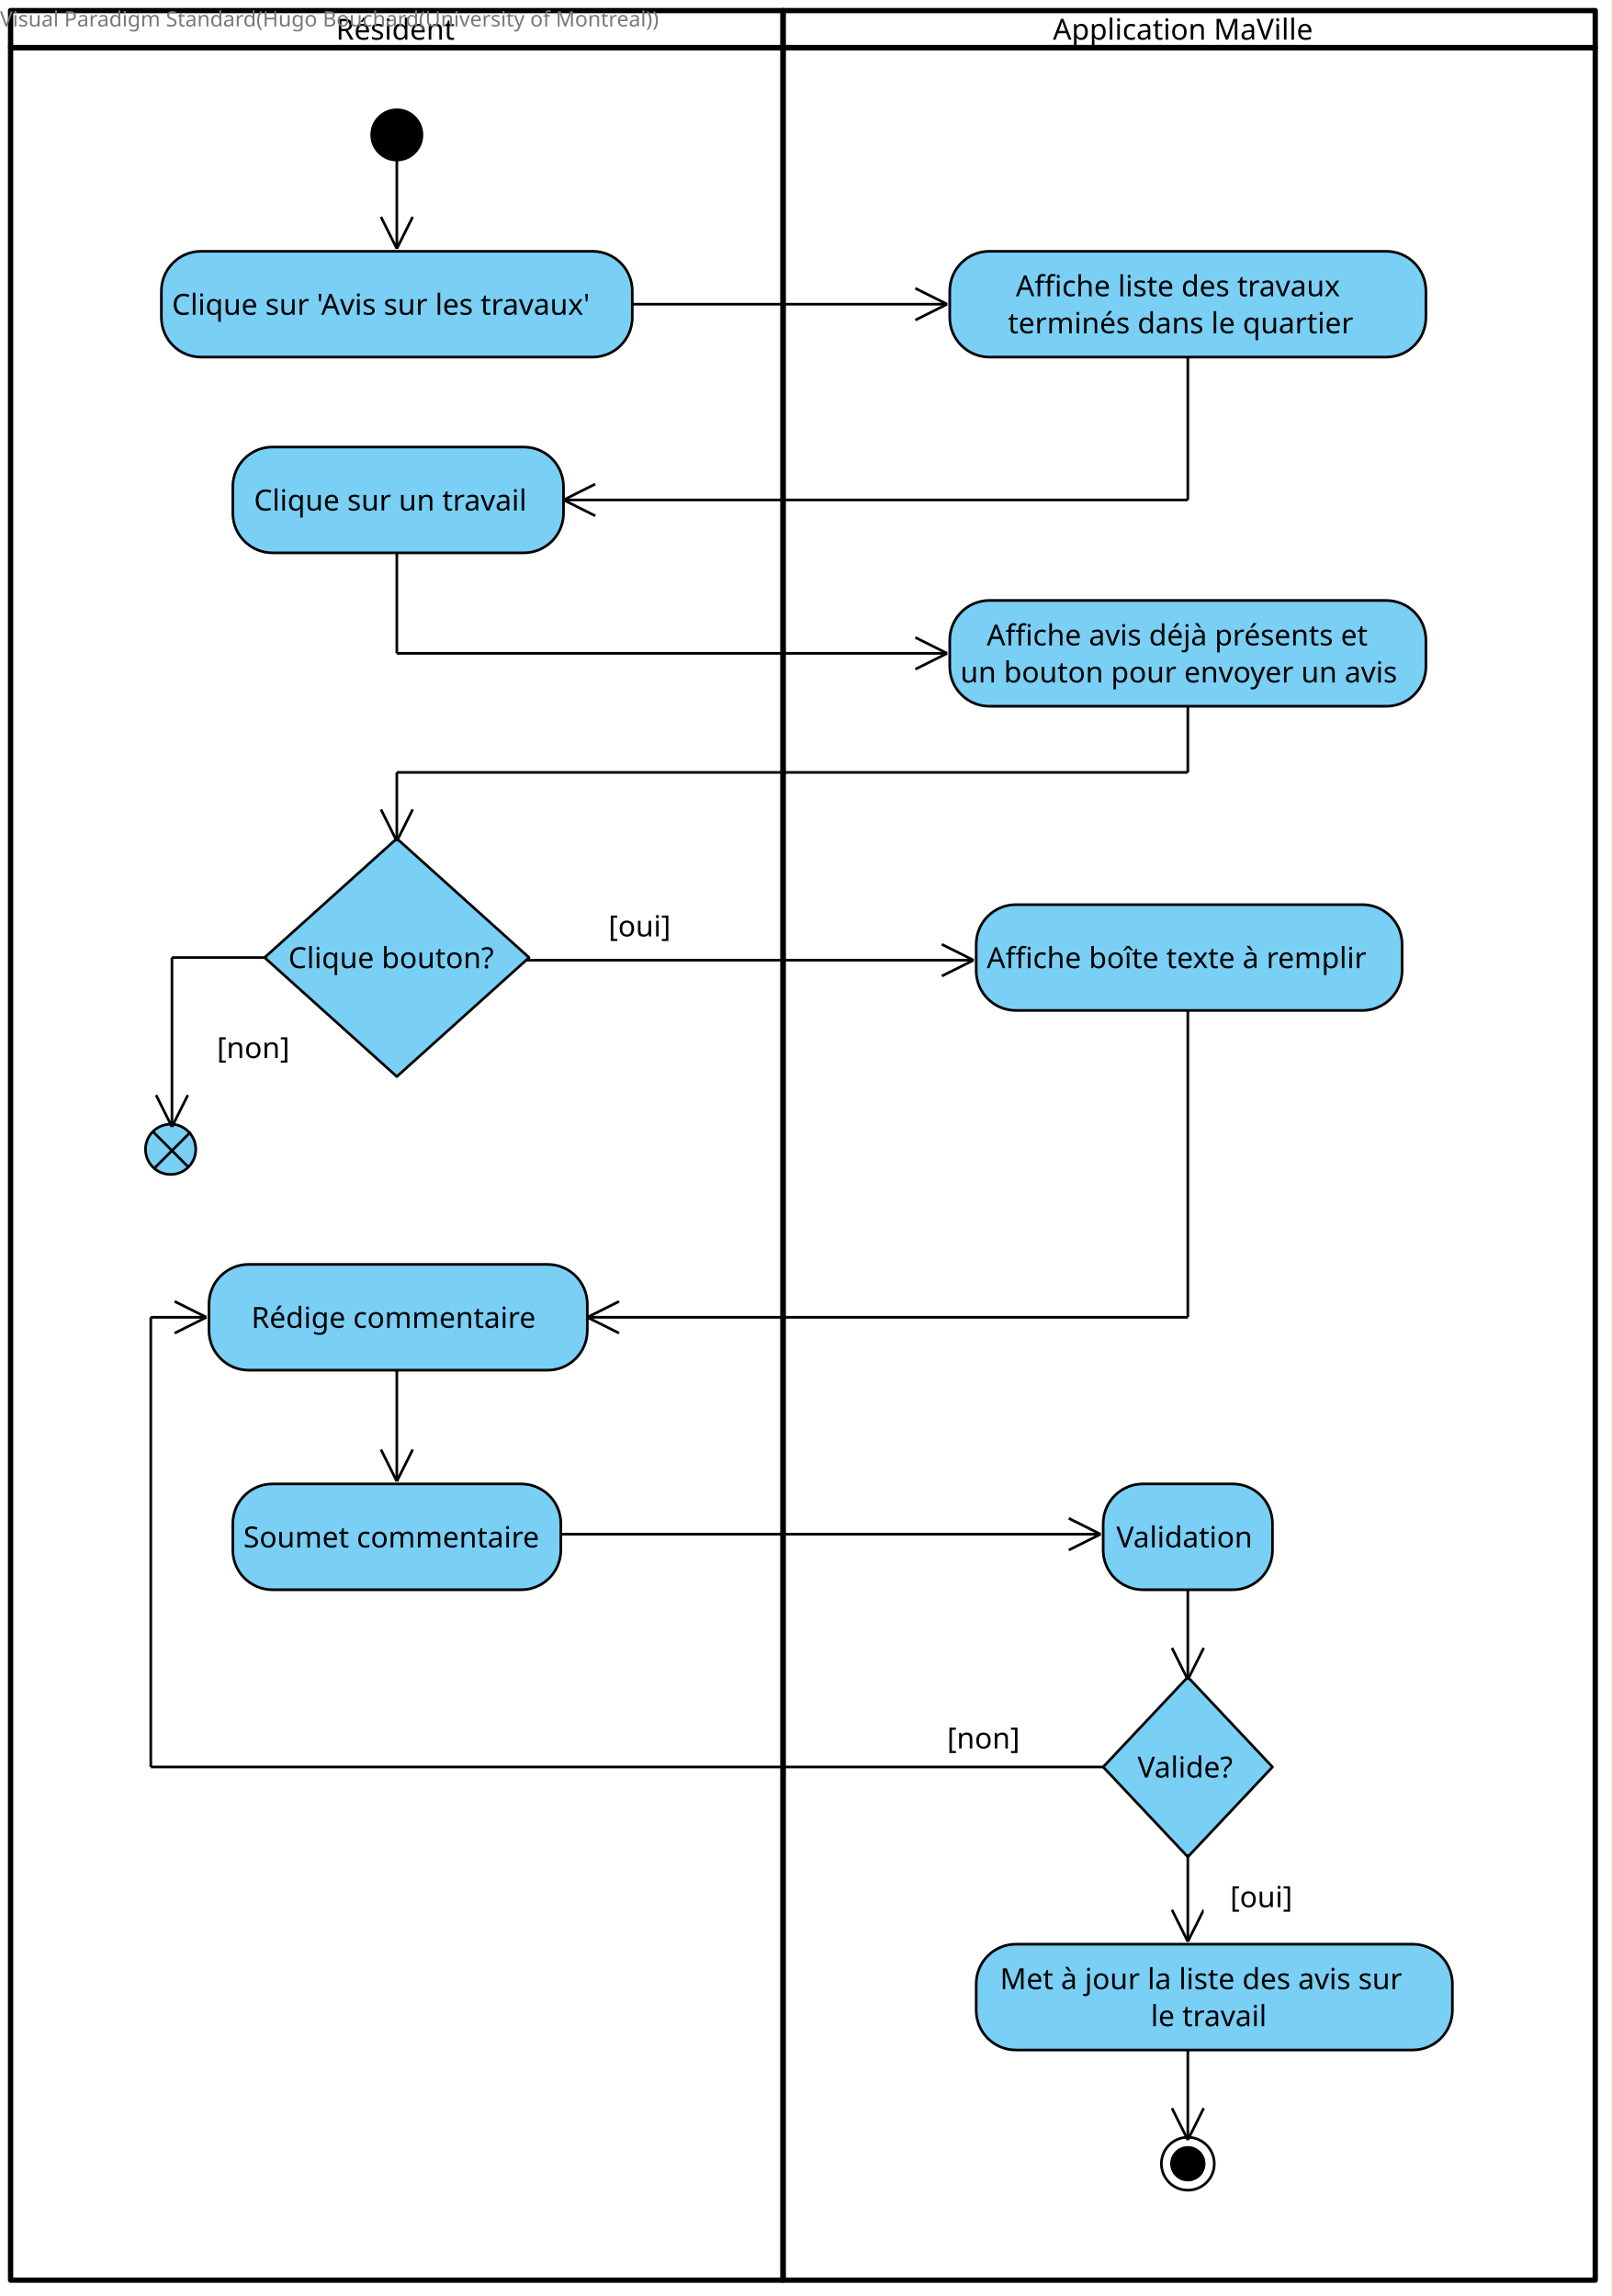
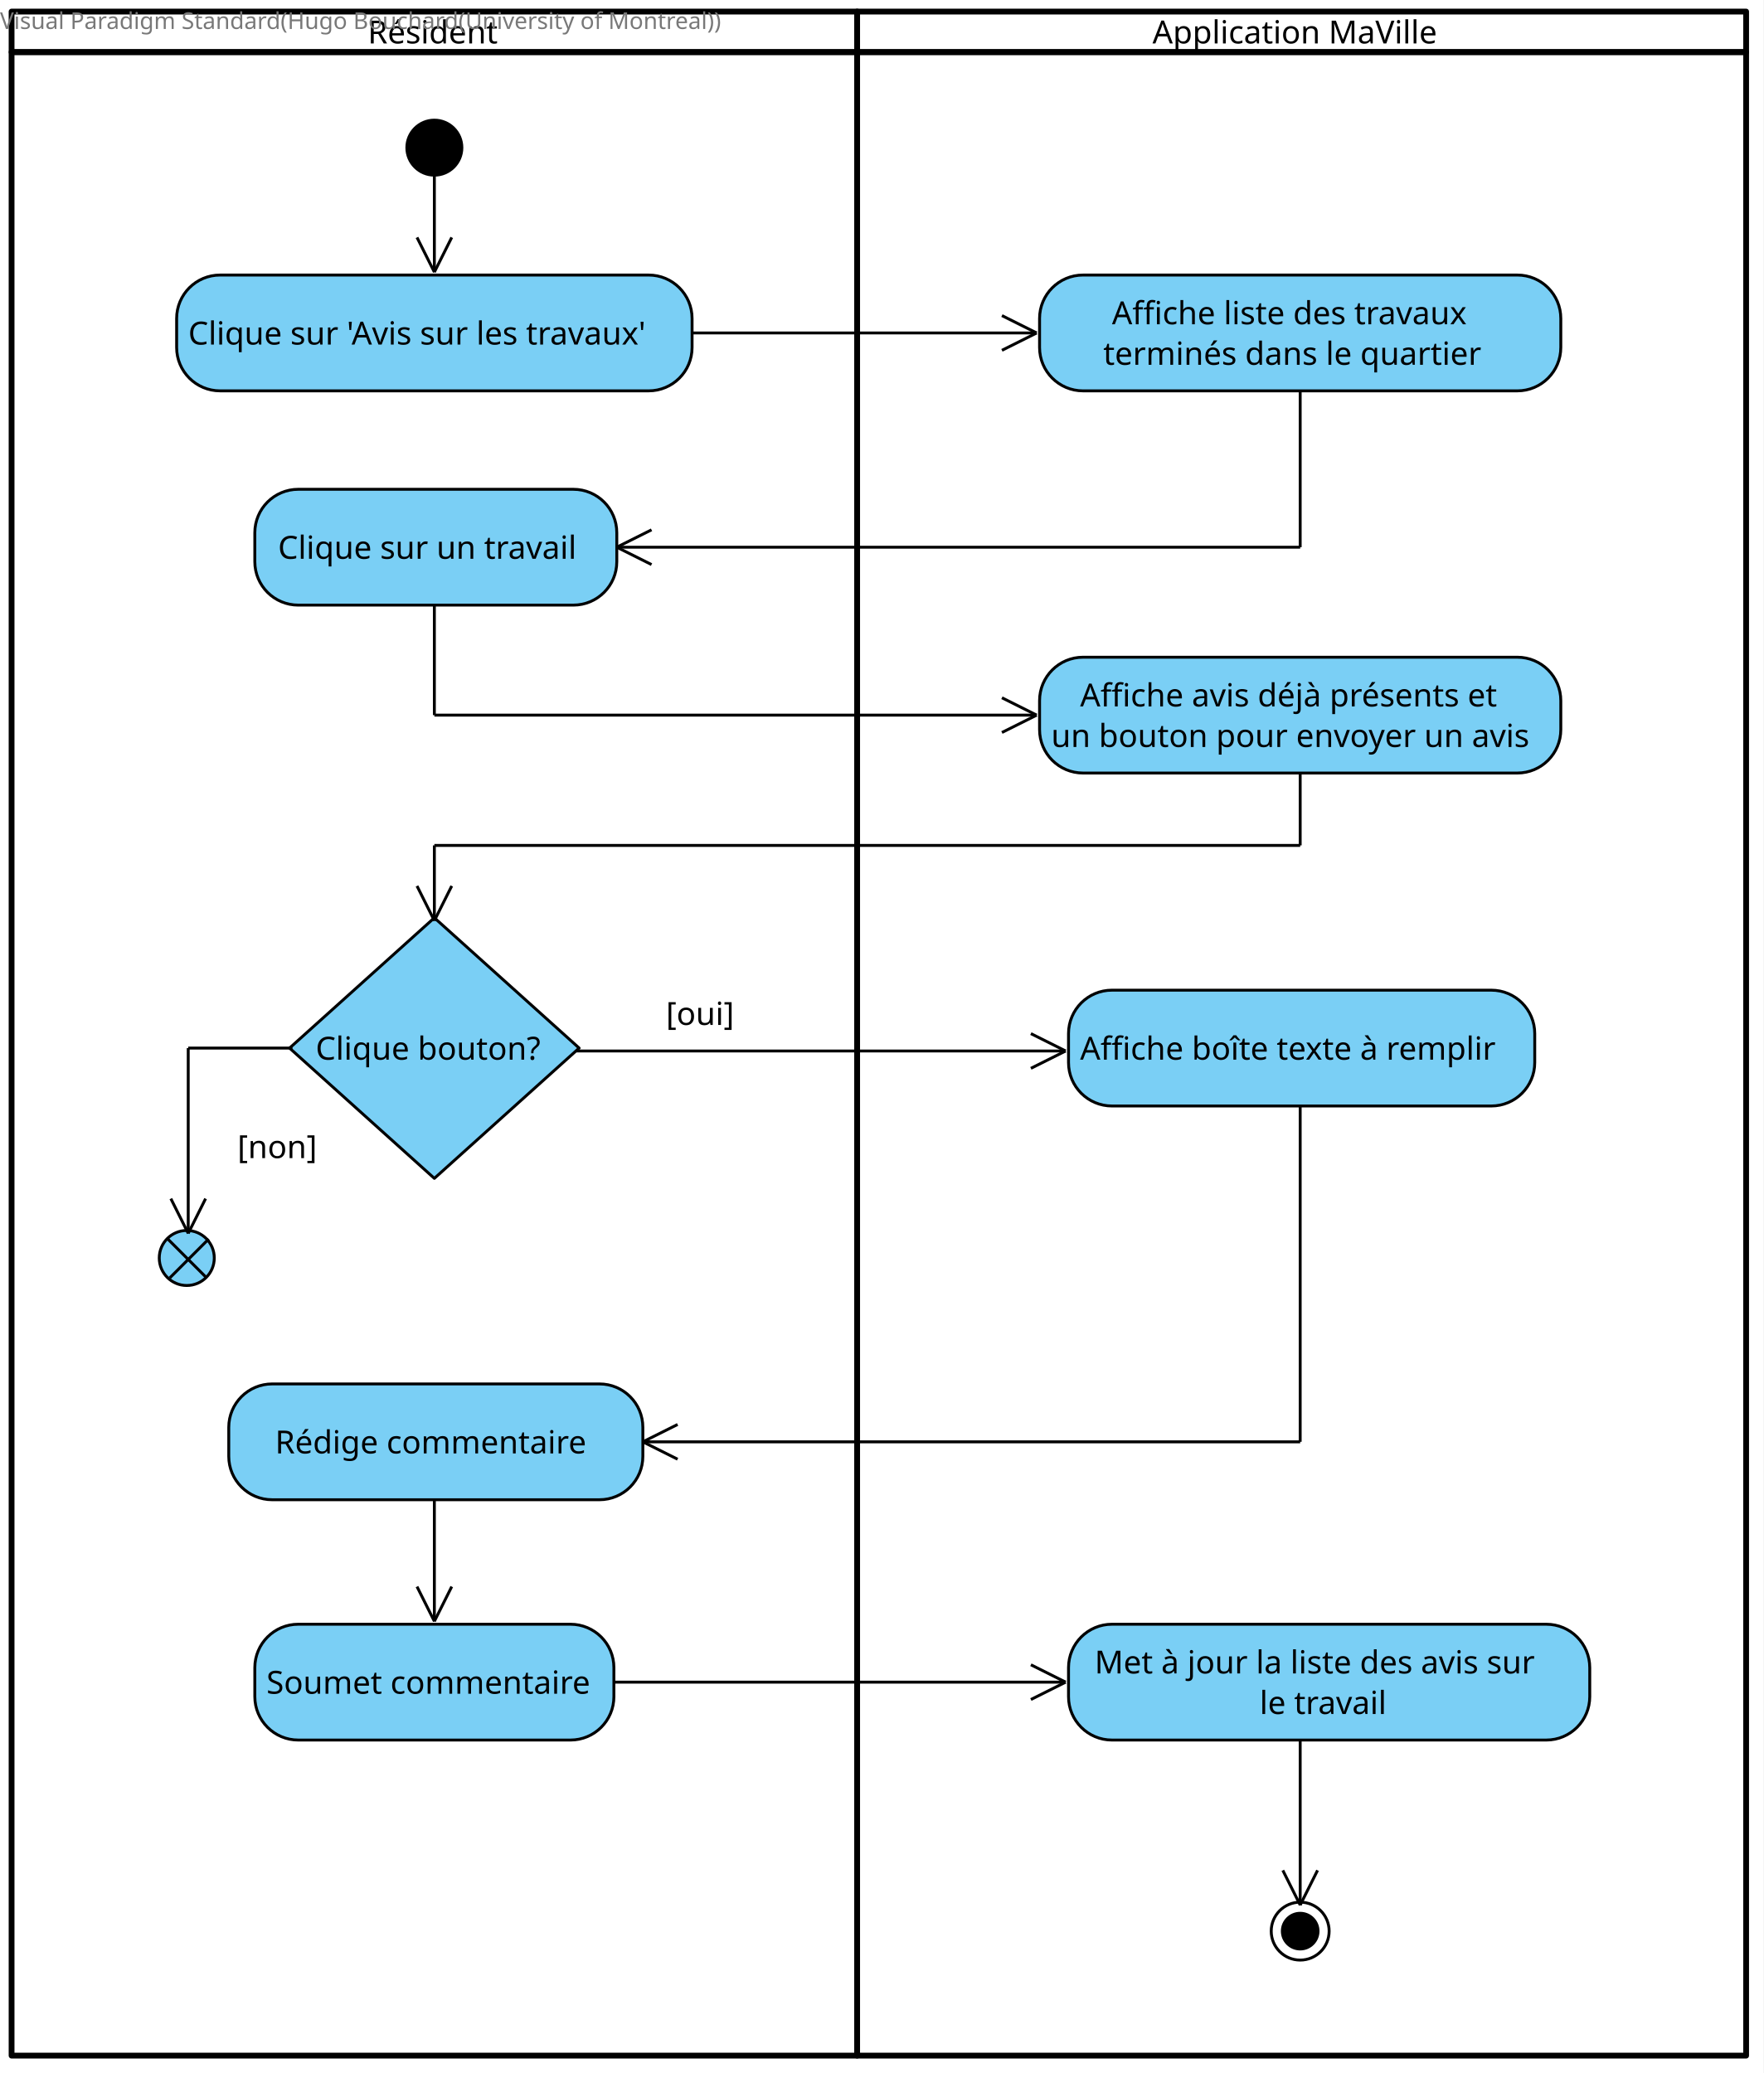
- <svg xmlns="http://www.w3.org/2000/svg" fill-opacity="0" color-rendering="auto" color-interpolation="auto" text-rendering="auto" stroke="rgb(0,0,0)" stroke-linecap="square" width="609" stroke-miterlimit="10" shape-rendering="auto" stroke-opacity="0" fill="rgb(0,0,0)" stroke-dasharray="none" font-weight="normal" stroke-width="1" height="868" font-family="'Dialog'" font-style="normal" stroke-linejoin="miter" font-size="12px" stroke-dashoffset="0" image-rendering="auto">
+ <svg xmlns="http://www.w3.org/2000/svg" fill-opacity="0" color-rendering="auto" color-interpolation="auto" text-rendering="auto" stroke="rgb(0,0,0)" stroke-linecap="square" width="609" stroke-miterlimit="10" shape-rendering="auto" stroke-opacity="0" fill="rgb(0,0,0)" stroke-dasharray="none" font-weight="normal" stroke-width="1" height="716" font-family="'Dialog'" font-style="normal" stroke-linejoin="miter" font-size="12px" stroke-dashoffset="0" image-rendering="auto">
  <defs id="genericDefs" />
  <g>
    <defs id="defs1">
      <clipPath clipPathUnits="userSpaceOnUse" id="clipPath1">
-         <path d="M-8 -8 L611 -8 L611 870 L-8 870 L-8 -8 Z" />
+         <path d="M-8 -8 L611 -8 L611 718 L-8 718 L-8 -8 Z" />
      </clipPath>
      <clipPath clipPathUnits="userSpaceOnUse" id="clipPath2">
-         <path d="M0 0 L0 856 L7 856 L7 0 Z" />
+         <path d="M0 0 L0 704 L7 704 L7 0 Z" />
      </clipPath>
      <clipPath clipPathUnits="userSpaceOnUse" id="clipPath3">
        <path d="M-8 -8 L304 -8 L304 26 L-8 26 L-8 -8 Z" />
      </clipPath>
      <clipPath clipPathUnits="userSpaceOnUse" id="clipPath4">
        <path d="M0 0 L0 14 L292 14 L292 0 Z" />
      </clipPath>
      <clipPath clipPathUnits="userSpaceOnUse" id="clipPath5">
-         <path d="M-8 -8 L304 -8 L304 856 L-8 856 L-8 -8 Z" />
+         <path d="M-8 -8 L304 -8 L304 704 L-8 704 L-8 -8 Z" />
      </clipPath>
      <clipPath clipPathUnits="userSpaceOnUse" id="clipPath6">
-         <path d="M0 0 L0 844 L292 844 L292 0 Z" />
+         <path d="M0 0 L0 692 L292 692 L292 0 Z" />
      </clipPath>
      <clipPath clipPathUnits="userSpaceOnUse" id="clipPath7">
        <path d="M-8 -8 L319 -8 L319 26 L-8 26 L-8 -8 Z" />
      </clipPath>
      <clipPath clipPathUnits="userSpaceOnUse" id="clipPath8">
        <path d="M0 0 L0 14 L307 14 L307 0 Z" />
      </clipPath>
      <clipPath clipPathUnits="userSpaceOnUse" id="clipPath9">
-         <path d="M-8 -8 L319 -8 L319 856 L-8 856 L-8 -8 Z" />
+         <path d="M-8 -8 L319 -8 L319 704 L-8 704 L-8 -8 Z" />
      </clipPath>
      <clipPath clipPathUnits="userSpaceOnUse" id="clipPath10">
-         <path d="M0 0 L0 844 L307 844 L307 0 Z" />
+         <path d="M0 0 L0 692 L307 692 L307 0 Z" />
      </clipPath>
      <clipPath clipPathUnits="userSpaceOnUse" id="clipPath11">
        <path d="M-7 -7 L51 -7 L51 31 L-7 31 L-7 -7 Z" />
      </clipPath>
      <clipPath clipPathUnits="userSpaceOnUse" id="clipPath12">
        <path d="M-7 -7 L189 -7 L189 51 L-7 51 L-7 -7 Z" />
      </clipPath>
      <clipPath clipPathUnits="userSpaceOnUse" id="clipPath13">
        <path d="M0 0 L0 40 L178 40 L178 0 Z" />
      </clipPath>
      <clipPath clipPathUnits="userSpaceOnUse" id="clipPath14">
        <path d="M-7 -7 L191 -7 L191 51 L-7 51 L-7 -7 Z" />
      </clipPath>
      <clipPath clipPathUnits="userSpaceOnUse" id="clipPath15">
        <path d="M0 0 L0 40 L180 40 L180 0 Z" />
      </clipPath>
      <clipPath clipPathUnits="userSpaceOnUse" id="clipPath16">
        <path d="M-7 -7 L136 -7 L136 51 L-7 51 L-7 -7 Z" />
      </clipPath>
      <clipPath clipPathUnits="userSpaceOnUse" id="clipPath17">
        <path d="M0 0 L0 40 L125 40 L125 0 Z" />
      </clipPath>
      <clipPath clipPathUnits="userSpaceOnUse" id="clipPath18">
        <path d="M-7 -7 L111 -7 L111 102 L-7 102 L-7 -7 Z" />
      </clipPath>
      <clipPath clipPathUnits="userSpaceOnUse" id="clipPath19">
        <path d="M0 0 L0 91 L100 91 L100 0 Z" />
      </clipPath>
      <clipPath clipPathUnits="userSpaceOnUse" id="clipPath20">
        <path d="M-7 -7 L31 -7 L31 31 L-7 31 L-7 -7 Z" />
      </clipPath>
      <clipPath clipPathUnits="userSpaceOnUse" id="clipPath21">
        <path d="M-14.042 10 L12.828 -16.87 L39.699 10 L12.828 36.87 L-14.042 10 Z" />
      </clipPath>
      <clipPath clipPathUnits="userSpaceOnUse" id="clipPath22">
        <path d="M-7 -7 L172 -7 L172 51 L-7 51 L-7 -7 Z" />
      </clipPath>
      <clipPath clipPathUnits="userSpaceOnUse" id="clipPath23">
        <path d="M0 0 L0 40 L161 40 L161 0 Z" />
      </clipPath>
      <clipPath clipPathUnits="userSpaceOnUse" id="clipPath24">
        <path d="M-7 -7 L154 -7 L154 51 L-7 51 L-7 -7 Z" />
      </clipPath>
      <clipPath clipPathUnits="userSpaceOnUse" id="clipPath25">
        <path d="M0 0 L0 40 L143 40 L143 0 Z" />
      </clipPath>
      <clipPath clipPathUnits="userSpaceOnUse" id="clipPath26">
        <path d="M-7 -7 L135 -7 L135 51 L-7 51 L-7 -7 Z" />
      </clipPath>
      <clipPath clipPathUnits="userSpaceOnUse" id="clipPath27">
        <path d="M0 0 L0 40 L124 40 L124 0 Z" />
      </clipPath>
      <clipPath clipPathUnits="userSpaceOnUse" id="clipPath28">
-         <path d="M-7 -7 L75 -7 L75 51 L-7 51 L-7 -7 Z" />
+         <path d="M0 0 L104 0 L104 138 L0 138 L0 0 Z" />
      </clipPath>
      <clipPath clipPathUnits="userSpaceOnUse" id="clipPath29">
-         <path d="M0 0 L0 40 L64 40 L64 0 Z" />
+         <path d="M0 0 L0 138 L104 138 L104 0 Z" />
      </clipPath>
      <clipPath clipPathUnits="userSpaceOnUse" id="clipPath30">
-         <path d="M-7 -7 L75 -7 L75 79 L-7 79 L-7 -7 Z" />
+         <path d="M0 0 L223 0 L223 104 L0 104 L0 0 Z" />
      </clipPath>
      <clipPath clipPathUnits="userSpaceOnUse" id="clipPath31">
-         <path d="M0 0 L0 68 L64 68 L64 0 Z" />
+         <path d="M0 0 L0 104 L223 104 L223 0 Z" />
      </clipPath>
      <clipPath clipPathUnits="userSpaceOnUse" id="clipPath32">
-         <path d="M0 0 L104 0 L104 138 L0 138 L0 0 Z" />
+         <path d="M0 0 L340 0 L340 158 L0 158 L0 0 Z" />
      </clipPath>
      <clipPath clipPathUnits="userSpaceOnUse" id="clipPath33">
-         <path d="M0 0 L0 138 L104 138 L104 0 Z" />
+         <path d="M0 0 L0 158 L340 158 L340 0 Z" />
      </clipPath>
      <clipPath clipPathUnits="userSpaceOnUse" id="clipPath34">
-         <path d="M0 0 L223 0 L223 104 L0 104 L0 0 Z" />
+         <path d="M0 0 L312 0 L312 142 L0 142 L0 0 Z" />
      </clipPath>
      <clipPath clipPathUnits="userSpaceOnUse" id="clipPath35">
-         <path d="M0 0 L0 104 L223 104 L223 0 Z" />
+         <path d="M0 0 L0 142 L312 142 L312 0 Z" />
      </clipPath>
      <clipPath clipPathUnits="userSpaceOnUse" id="clipPath36">
-         <path d="M0 0 L340 0 L340 158 L0 158 L0 0 Z" />
+         <path d="M0 0 L403 0 L403 155 L0 155 L0 0 Z" />
      </clipPath>
      <clipPath clipPathUnits="userSpaceOnUse" id="clipPath37">
-         <path d="M0 0 L0 158 L340 158 L340 0 Z" />
+         <path d="M164 126 L164 140 L120 140 L120 126 ZM0 0 L0 155 L403 155 L403 0 Z" />
      </clipPath>
      <clipPath clipPathUnits="userSpaceOnUse" id="clipPath38">
-         <path d="M0 0 L312 0 L312 142 L0 142 L0 0 Z" />
+         <path d="M0 0 L140 0 L140 168 L0 168 L0 0 Z" />
      </clipPath>
      <clipPath clipPathUnits="userSpaceOnUse" id="clipPath39">
-         <path d="M0 0 L0 142 L312 142 L312 0 Z" />
+         <path d="M105 77 L105 91 L57 91 L57 77 ZM0 0 L0 168 L140 168 L140 0 Z" />
      </clipPath>
      <clipPath clipPathUnits="userSpaceOnUse" id="clipPath40">
-         <path d="M0 0 L403 0 L403 155 L0 155 L0 0 Z" />
+         <path d="M0 0 L273 0 L273 104 L0 104 L0 0 Z" />
      </clipPath>
      <clipPath clipPathUnits="userSpaceOnUse" id="clipPath41">
-         <path d="M164 126 L164 140 L120 140 L120 126 ZM0 0 L0 155 L403 155 L403 0 Z" />
+         <path d="M115 30 L115 44 L71 44 L71 30 ZM0 0 L0 104 L273 104 L273 0 Z" />
      </clipPath>
      <clipPath clipPathUnits="userSpaceOnUse" id="clipPath42">
-         <path d="M0 0 L140 0 L140 168 L0 168 L0 0 Z" />
+         <path d="M0 0 L331 0 L331 220 L0 220 L0 0 Z" />
      </clipPath>
      <clipPath clipPathUnits="userSpaceOnUse" id="clipPath43">
-         <path d="M105 77 L105 91 L57 91 L57 77 ZM0 0 L0 168 L140 168 L140 0 Z" />
+         <path d="M92 11 L92 25 L48 25 L48 11 ZM0 0 L0 220 L331 220 L331 0 Z" />
      </clipPath>
      <clipPath clipPathUnits="userSpaceOnUse" id="clipPath44">
-         <path d="M0 0 L273 0 L273 104 L0 104 L0 0 Z" />
+         <path d="M0 0 L104 0 L104 146 L0 146 L0 0 Z" />
      </clipPath>
      <clipPath clipPathUnits="userSpaceOnUse" id="clipPath45">
-         <path d="M115 30 L115 44 L71 44 L71 30 ZM0 0 L0 104 L273 104 L273 0 Z" />
+         <path d="M0 0 L0 146 L104 146 L104 0 Z" />
      </clipPath>
      <clipPath clipPathUnits="userSpaceOnUse" id="clipPath46">
-         <path d="M0 0 L331 0 L331 220 L0 220 L0 0 Z" />
+         <path d="M0 0 L104 0 L104 161 L0 161 L0 0 Z" />
      </clipPath>
      <clipPath clipPathUnits="userSpaceOnUse" id="clipPath47">
-         <path d="M92 11 L92 25 L48 25 L48 11 ZM0 0 L0 220 L331 220 L331 0 Z" />
+         <path d="M0 0 L0 161 L104 161 L104 0 Z" />
      </clipPath>
      <clipPath clipPathUnits="userSpaceOnUse" id="clipPath48">
-         <path d="M0 0 L104 0 L104 146 L0 146 L0 0 Z" />
+         <path d="M0 0 L260 0 L260 104 L0 104 L0 0 Z" />
      </clipPath>
      <clipPath clipPathUnits="userSpaceOnUse" id="clipPath49">
-         <path d="M0 0 L0 146 L104 146 L104 0 Z" />
+         <path d="M0 0 L0 104 L260 104 L260 0 Z" />
      </clipPath>
      <clipPath clipPathUnits="userSpaceOnUse" id="clipPath50">
-         <path d="M0 0 L308 0 L308 104 L0 104 L0 0 Z" />
+         <path d="M-44 -14 L88 -14 L88 28 L-44 28 L-44 -14 Z" />
      </clipPath>
      <clipPath clipPathUnits="userSpaceOnUse" id="clipPath51">
-         <path d="M0 0 L0 104 L308 104 L308 0 Z" />
-       </clipPath>
-       <clipPath clipPathUnits="userSpaceOnUse" id="clipPath52">
-         <path d="M0 0 L464 0 L464 274 L0 274 L0 0 Z" />
-       </clipPath>
-       <clipPath clipPathUnits="userSpaceOnUse" id="clipPath53">
-         <path d="M389 202 L389 216 L341 216 L341 202 ZM0 0 L0 274 L448 274 L448 262 L464 262 L464 0 Z" />
-       </clipPath>
-       <clipPath clipPathUnits="userSpaceOnUse" id="clipPath54">
-         <path d="M0 0 L104 0 L104 137 L0 137 L0 0 Z" />
-       </clipPath>
-       <clipPath clipPathUnits="userSpaceOnUse" id="clipPath55">
-         <path d="M100 59 L100 73 L56 73 L56 59 ZM0 0 L0 137 L104 137 L104 0 Z" />
-       </clipPath>
-       <clipPath clipPathUnits="userSpaceOnUse" id="clipPath56">
-         <path d="M-44 -14 L88 -14 L88 28 L-44 28 L-44 -14 Z" />
-       </clipPath>
-       <clipPath clipPathUnits="userSpaceOnUse" id="clipPath57">
        <path d="M-48 -14 L96 -14 L96 28 L-48 28 L-48 -14 Z" />
      </clipPath>
    </defs>
    <g fill="white" text-rendering="geometricPrecision" fill-opacity="1" stroke-opacity="1" stroke="white">
-       <rect x="0" width="609" height="868" y="0" stroke="none" />
+       <rect x="0" width="609" height="716" y="0" stroke="none" />
    </g>
    <g fill-opacity="1" text-rendering="geometricPrecision" stroke="black" stroke-linecap="butt" transform="translate(4,4)" stroke-miterlimit="0" stroke-opacity="1" fill="black" stroke-width="2" font-family="sans-serif" stroke-linejoin="round" font-size="11px" image-rendering="optimizeQuality">
      <rect fill="none" x="0" width="292" height="14" y="0" clip-path="url(#clipPath3)" />
    </g>
    <g font-size="11px" transform="translate(4,4)" fill-opacity="1" fill="black" text-rendering="geometricPrecision" image-rendering="optimizeQuality" font-family="sans-serif" stroke="black" stroke-opacity="1">
      <text x="123" xml:space="preserve" y="11" clip-path="url(#clipPath4)" stroke="none">Résident</text>
    </g>
    <g fill-opacity="1" text-rendering="geometricPrecision" stroke="black" stroke-linecap="butt" transform="translate(4,18)" stroke-miterlimit="0" stroke-opacity="1" fill="black" stroke-width="2" font-family="sans-serif" stroke-linejoin="round" font-size="11px" image-rendering="optimizeQuality">
-       <rect fill="none" x="0" width="292" height="844" y="0" clip-path="url(#clipPath5)" />
+       <rect fill="none" x="0" width="292" height="692" y="0" clip-path="url(#clipPath5)" />
    </g>
    <g fill-opacity="1" text-rendering="geometricPrecision" stroke="black" stroke-linecap="butt" transform="translate(296,4)" stroke-miterlimit="0" stroke-opacity="1" fill="black" stroke-width="2" font-family="sans-serif" stroke-linejoin="round" font-size="11px" image-rendering="optimizeQuality">
      <rect fill="none" x="0" width="307" height="14" y="0" clip-path="url(#clipPath7)" />
    </g>
    <g font-size="11px" transform="translate(296,4)" fill-opacity="1" fill="black" text-rendering="geometricPrecision" image-rendering="optimizeQuality" font-family="sans-serif" stroke="black" stroke-opacity="1">
      <text x="102" xml:space="preserve" y="11" clip-path="url(#clipPath8)" stroke="none">Application MaVille</text>
    </g>
    <g fill-opacity="1" text-rendering="geometricPrecision" stroke="black" stroke-linecap="butt" transform="translate(296,18)" stroke-miterlimit="0" stroke-opacity="1" fill="black" stroke-width="2" font-family="sans-serif" stroke-linejoin="round" font-size="11px" image-rendering="optimizeQuality">
-       <rect fill="none" x="0" width="307" height="844" y="0" clip-path="url(#clipPath9)" />
+       <rect fill="none" x="0" width="307" height="692" y="0" clip-path="url(#clipPath9)" />
    </g>
    <g font-size="11px" transform="translate(130,41)" fill-opacity="1" fill="black" text-rendering="geometricPrecision" image-rendering="optimizeQuality" font-family="sans-serif" stroke="black" stroke-opacity="1">
      <circle r="10" clip-path="url(#clipPath11)" cx="20" cy="10" stroke="none" />
    </g>
    <g font-size="11px" transform="translate(61,95)" fill-opacity="1" fill="rgb(122,207,245)" text-rendering="geometricPrecision" image-rendering="optimizeQuality" font-family="sans-serif" stroke="rgb(122,207,245)" stroke-opacity="1">
      <rect x="0" y="0" clip-path="url(#clipPath12)" width="178" rx="15" ry="15" height="40" stroke="none" />
    </g>
    <g stroke-linecap="butt" font-size="11px" transform="translate(61,95)" fill-opacity="1" fill="black" text-rendering="geometricPrecision" image-rendering="optimizeQuality" font-family="sans-serif" stroke-linejoin="round" stroke="black" stroke-opacity="1" stroke-miterlimit="0">
      <rect x="0" y="0" clip-path="url(#clipPath12)" fill="none" width="178" rx="15" ry="15" height="40" />
    </g>
    <g font-size="11px" transform="translate(61,95)" fill-opacity="1" fill="black" text-rendering="geometricPrecision" image-rendering="optimizeQuality" font-family="sans-serif" stroke="black" stroke-opacity="1">
      <text x="4" xml:space="preserve" y="24" clip-path="url(#clipPath13)" stroke="none">Clique sur 'Avis sur les travaux'</text>
    </g>
    <g font-size="11px" transform="translate(359,95)" fill-opacity="1" fill="rgb(122,207,245)" text-rendering="geometricPrecision" image-rendering="optimizeQuality" font-family="sans-serif" stroke="rgb(122,207,245)" stroke-opacity="1">
      <rect x="0" y="0" clip-path="url(#clipPath14)" width="180" rx="15" ry="15" height="40" stroke="none" />
    </g>
    <g stroke-linecap="butt" font-size="11px" transform="translate(359,95)" fill-opacity="1" fill="black" text-rendering="geometricPrecision" image-rendering="optimizeQuality" font-family="sans-serif" stroke-linejoin="round" stroke="black" stroke-opacity="1" stroke-miterlimit="0">
      <rect x="0" y="0" clip-path="url(#clipPath14)" fill="none" width="180" rx="15" ry="15" height="40" />
    </g>
    <g font-size="11px" transform="translate(359,95)" fill-opacity="1" fill="black" text-rendering="geometricPrecision" image-rendering="optimizeQuality" font-family="sans-serif" stroke="black" stroke-opacity="1">
      <text x="25" xml:space="preserve" y="17" clip-path="url(#clipPath15)" stroke="none">Affiche liste des travaux</text>
      <text x="22" xml:space="preserve" y="31" clip-path="url(#clipPath15)" stroke="none">terminés dans le quartier</text>
    </g>
    <g font-size="11px" transform="translate(88,169)" fill-opacity="1" fill="rgb(122,207,245)" text-rendering="geometricPrecision" image-rendering="optimizeQuality" font-family="sans-serif" stroke="rgb(122,207,245)" stroke-opacity="1">
      <rect x="0" y="0" clip-path="url(#clipPath16)" width="125" rx="15" ry="15" height="40" stroke="none" />
    </g>
    <g stroke-linecap="butt" font-size="11px" transform="translate(88,169)" fill-opacity="1" fill="black" text-rendering="geometricPrecision" image-rendering="optimizeQuality" font-family="sans-serif" stroke-linejoin="round" stroke="black" stroke-opacity="1" stroke-miterlimit="0">
      <rect x="0" y="0" clip-path="url(#clipPath16)" fill="none" width="125" rx="15" ry="15" height="40" />
    </g>
    <g font-size="11px" transform="translate(88,169)" fill-opacity="1" fill="black" text-rendering="geometricPrecision" image-rendering="optimizeQuality" font-family="sans-serif" stroke="black" stroke-opacity="1">
      <text x="8" xml:space="preserve" y="24" clip-path="url(#clipPath17)" stroke="none">Clique sur un travail</text>
    </g>
    <g font-size="11px" transform="translate(359,227)" fill-opacity="1" fill="rgb(122,207,245)" text-rendering="geometricPrecision" image-rendering="optimizeQuality" font-family="sans-serif" stroke="rgb(122,207,245)" stroke-opacity="1">
      <rect x="0" y="0" clip-path="url(#clipPath14)" width="180" rx="15" ry="15" height="40" stroke="none" />
    </g>
    <g stroke-linecap="butt" font-size="11px" transform="translate(359,227)" fill-opacity="1" fill="black" text-rendering="geometricPrecision" image-rendering="optimizeQuality" font-family="sans-serif" stroke-linejoin="round" stroke="black" stroke-opacity="1" stroke-miterlimit="0">
      <rect x="0" y="0" clip-path="url(#clipPath14)" fill="none" width="180" rx="15" ry="15" height="40" />
    </g>
    <g font-size="11px" transform="translate(359,227)" fill-opacity="1" fill="black" text-rendering="geometricPrecision" image-rendering="optimizeQuality" font-family="sans-serif" stroke="black" stroke-opacity="1">
      <text x="14" xml:space="preserve" y="17" clip-path="url(#clipPath15)" stroke="none">Affiche avis déjà présents et</text>
      <text x="4" xml:space="preserve" y="31" clip-path="url(#clipPath15)" stroke="none">un bouton pour envoyer un avis</text>
    </g>
    <g font-size="11px" transform="translate(100,317)" fill-opacity="1" fill="rgb(122,207,245)" text-rendering="geometricPrecision" image-rendering="optimizeQuality" font-family="sans-serif" stroke="rgb(122,207,245)" stroke-opacity="1">
      <polygon points=" 0 45 50 0 100 45 50 90" stroke="none" clip-path="url(#clipPath18)" />
    </g>
    <g stroke-linecap="butt" font-size="11px" transform="translate(100,317)" fill-opacity="1" fill="black" text-rendering="geometricPrecision" image-rendering="optimizeQuality" font-family="sans-serif" stroke-linejoin="round" stroke="black" stroke-opacity="1" stroke-miterlimit="0">
      <polygon fill="none" points=" 0 45 50 0 100 45 50 90" clip-path="url(#clipPath18)" />
    </g>
    <g font-size="11px" transform="translate(100,317)" fill-opacity="1" fill="black" text-rendering="geometricPrecision" image-rendering="optimizeQuality" font-family="sans-serif" stroke="black" stroke-opacity="1">
      <text x="9" xml:space="preserve" y="49" clip-path="url(#clipPath19)" stroke="none">Clique bouton?</text>
    </g>
    <g font-size="11px" transform="translate(55,425)" fill-opacity="1" fill="rgb(122,207,245)" text-rendering="geometricPrecision" image-rendering="optimizeQuality" font-family="sans-serif" stroke="rgb(122,207,245)" stroke-opacity="1">
      <circle r="9.5" clip-path="url(#clipPath20)" cx="9.5" cy="9.5" stroke="none" />
    </g>
    <g stroke-linecap="butt" font-size="11px" transform="translate(55,425)" fill-opacity="1" fill="black" text-rendering="geometricPrecision" image-rendering="optimizeQuality" font-family="sans-serif" stroke-linejoin="round" stroke="black" stroke-opacity="1" stroke-miterlimit="0">
      <circle fill="none" r="9.5" clip-path="url(#clipPath20)" cx="9.5" cy="9.5" />
      <line transform="translate(10,10) rotate(45) translate(-10,-10)" clip-path="url(#clipPath21)" fill="none" x1="10" x2="10" y1="0" y2="19" />
      <line transform="translate(10,10) rotate(45) translate(-10,-10)" clip-path="url(#clipPath21)" fill="none" x1="0" x2="19" y1="10" y2="10" />
    </g>
    <g font-size="11px" transform="translate(369,342)" fill-opacity="1" fill="rgb(122,207,245)" text-rendering="geometricPrecision" image-rendering="optimizeQuality" font-family="sans-serif" stroke="rgb(122,207,245)" stroke-opacity="1">
      <rect x="0" y="0" clip-path="url(#clipPath22)" width="161" rx="15" ry="15" height="40" stroke="none" />
    </g>
    <g stroke-linecap="butt" font-size="11px" transform="translate(369,342)" fill-opacity="1" fill="black" text-rendering="geometricPrecision" image-rendering="optimizeQuality" font-family="sans-serif" stroke-linejoin="round" stroke="black" stroke-opacity="1" stroke-miterlimit="0">
      <rect x="0" y="0" clip-path="url(#clipPath22)" fill="none" width="161" rx="15" ry="15" height="40" />
    </g>
    <g font-size="11px" transform="translate(369,342)" fill-opacity="1" fill="black" text-rendering="geometricPrecision" image-rendering="optimizeQuality" font-family="sans-serif" stroke="black" stroke-opacity="1">
      <text x="4" xml:space="preserve" y="24" clip-path="url(#clipPath23)" stroke="none">Affiche boîte texte à remplir</text>
    </g>
    <g font-size="11px" transform="translate(79,478)" fill-opacity="1" fill="rgb(122,207,245)" text-rendering="geometricPrecision" image-rendering="optimizeQuality" font-family="sans-serif" stroke="rgb(122,207,245)" stroke-opacity="1">
      <rect x="0" y="0" clip-path="url(#clipPath24)" width="143" rx="15" ry="15" height="40" stroke="none" />
    </g>
    <g stroke-linecap="butt" font-size="11px" transform="translate(79,478)" fill-opacity="1" fill="black" text-rendering="geometricPrecision" image-rendering="optimizeQuality" font-family="sans-serif" stroke-linejoin="round" stroke="black" stroke-opacity="1" stroke-miterlimit="0">
      <rect x="0" y="0" clip-path="url(#clipPath24)" fill="none" width="143" rx="15" ry="15" height="40" />
    </g>
    <g font-size="11px" transform="translate(79,478)" fill-opacity="1" fill="black" text-rendering="geometricPrecision" image-rendering="optimizeQuality" font-family="sans-serif" stroke="black" stroke-opacity="1">
      <text x="16" xml:space="preserve" y="24" clip-path="url(#clipPath25)" stroke="none">Rédige commentaire</text>
    </g>
    <g font-size="11px" transform="translate(88,561)" fill-opacity="1" fill="rgb(122,207,245)" text-rendering="geometricPrecision" image-rendering="optimizeQuality" font-family="sans-serif" stroke="rgb(122,207,245)" stroke-opacity="1">
      <rect x="0" y="0" clip-path="url(#clipPath26)" width="124" rx="15" ry="15" height="40" stroke="none" />
    </g>
    <g stroke-linecap="butt" font-size="11px" transform="translate(88,561)" fill-opacity="1" fill="black" text-rendering="geometricPrecision" image-rendering="optimizeQuality" font-family="sans-serif" stroke-linejoin="round" stroke="black" stroke-opacity="1" stroke-miterlimit="0">
      <rect x="0" y="0" clip-path="url(#clipPath26)" fill="none" width="124" rx="15" ry="15" height="40" />
    </g>
    <g font-size="11px" transform="translate(88,561)" fill-opacity="1" fill="black" text-rendering="geometricPrecision" image-rendering="optimizeQuality" font-family="sans-serif" stroke="black" stroke-opacity="1">
      <text x="4" xml:space="preserve" y="24" clip-path="url(#clipPath27)" stroke="none">Soumet commentaire</text>
    </g>
-     <g font-size="11px" transform="translate(417,561)" fill-opacity="1" fill="rgb(122,207,245)" text-rendering="geometricPrecision" image-rendering="optimizeQuality" font-family="sans-serif" stroke="rgb(122,207,245)" stroke-opacity="1">
-       <rect x="0" y="0" clip-path="url(#clipPath28)" width="64" rx="15" ry="15" height="40" stroke="none" />
-     </g>
-     <g stroke-linecap="butt" font-size="11px" transform="translate(417,561)" fill-opacity="1" fill="black" text-rendering="geometricPrecision" image-rendering="optimizeQuality" font-family="sans-serif" stroke-linejoin="round" stroke="black" stroke-opacity="1" stroke-miterlimit="0">
-       <rect x="0" y="0" clip-path="url(#clipPath28)" fill="none" width="64" rx="15" ry="15" height="40" />
-     </g>
-     <g font-size="11px" transform="translate(417,561)" fill-opacity="1" fill="black" text-rendering="geometricPrecision" image-rendering="optimizeQuality" font-family="sans-serif" stroke="black" stroke-opacity="1">
-       <text x="5" xml:space="preserve" y="24" clip-path="url(#clipPath29)" stroke="none">Validation</text>
-     </g>
-     <g font-size="11px" transform="translate(417,634)" fill-opacity="1" fill="rgb(122,207,245)" text-rendering="geometricPrecision" image-rendering="optimizeQuality" font-family="sans-serif" stroke="rgb(122,207,245)" stroke-opacity="1">
-       <polygon points=" 0 34 32 0 64 34 32 68" stroke="none" clip-path="url(#clipPath30)" />
-     </g>
-     <g stroke-linecap="butt" font-size="11px" transform="translate(417,634)" fill-opacity="1" fill="black" text-rendering="geometricPrecision" image-rendering="optimizeQuality" font-family="sans-serif" stroke-linejoin="round" stroke="black" stroke-opacity="1" stroke-miterlimit="0">
-       <polygon fill="none" points=" 0 34 32 0 64 34 32 68" clip-path="url(#clipPath30)" />
-     </g>
-     <g font-size="11px" transform="translate(417,634)" fill-opacity="1" fill="black" text-rendering="geometricPrecision" image-rendering="optimizeQuality" font-family="sans-serif" stroke="black" stroke-opacity="1">
-       <text x="13" xml:space="preserve" y="38" clip-path="url(#clipPath31)" stroke="none">Valide?</text>
-     </g>
-     <g font-size="11px" transform="translate(369,735)" fill-opacity="1" fill="rgb(122,207,245)" text-rendering="geometricPrecision" image-rendering="optimizeQuality" font-family="sans-serif" stroke="rgb(122,207,245)" stroke-opacity="1">
+     <g font-size="11px" transform="translate(369,561)" fill-opacity="1" fill="rgb(122,207,245)" text-rendering="geometricPrecision" image-rendering="optimizeQuality" font-family="sans-serif" stroke="rgb(122,207,245)" stroke-opacity="1">
      <rect x="0" y="0" clip-path="url(#clipPath14)" width="180" rx="15" ry="15" height="40" stroke="none" />
    </g>
-     <g stroke-linecap="butt" font-size="11px" transform="translate(369,735)" fill-opacity="1" fill="black" text-rendering="geometricPrecision" image-rendering="optimizeQuality" font-family="sans-serif" stroke-linejoin="round" stroke="black" stroke-opacity="1" stroke-miterlimit="0">
+     <g stroke-linecap="butt" font-size="11px" transform="translate(369,561)" fill-opacity="1" fill="black" text-rendering="geometricPrecision" image-rendering="optimizeQuality" font-family="sans-serif" stroke-linejoin="round" stroke="black" stroke-opacity="1" stroke-miterlimit="0">
      <rect x="0" y="0" clip-path="url(#clipPath14)" fill="none" width="180" rx="15" ry="15" height="40" />
    </g>
-     <g font-size="11px" transform="translate(369,735)" fill-opacity="1" fill="black" text-rendering="geometricPrecision" image-rendering="optimizeQuality" font-family="sans-serif" stroke="black" stroke-opacity="1">
+     <g font-size="11px" transform="translate(369,561)" fill-opacity="1" fill="black" text-rendering="geometricPrecision" image-rendering="optimizeQuality" font-family="sans-serif" stroke="black" stroke-opacity="1">
      <text x="9" xml:space="preserve" y="17" clip-path="url(#clipPath15)" stroke="none">Met à jour la liste des avis sur</text>
      <text x="66" xml:space="preserve" y="31" clip-path="url(#clipPath15)" stroke="none">le travail</text>
    </g>
-     <g font-size="11px" transform="translate(439,808)" fill-opacity="1" fill="black" text-rendering="geometricPrecision" image-rendering="optimizeQuality" font-family="sans-serif" stroke="black" stroke-opacity="1">
+     <g font-size="11px" transform="translate(439,657)" fill-opacity="1" fill="black" text-rendering="geometricPrecision" image-rendering="optimizeQuality" font-family="sans-serif" stroke="black" stroke-opacity="1">
      <circle r="6.667" clip-path="url(#clipPath20)" cx="10" cy="10" stroke="none" />
      <circle stroke-linecap="butt" clip-path="url(#clipPath20)" fill="none" stroke-linejoin="round" r="10" cx="10" cy="10" stroke-miterlimit="0" />
    </g>
    <g stroke-linecap="butt" font-size="11px" transform="translate(100,10)" fill-opacity="1" fill="black" text-rendering="geometricPrecision" image-rendering="optimizeQuality" font-family="sans-serif" stroke-linejoin="round" stroke="black" stroke-opacity="1">
-       <line y2="84" fill="none" x1="50" clip-path="url(#clipPath33)" x2="50" y1="50" />
-       <line y2="72" fill="none" x1="50" clip-path="url(#clipPath33)" x2="56" y1="84" />
-       <line y2="72" fill="none" x1="50" clip-path="url(#clipPath33)" x2="44" y1="84" />
+       <line y2="84" fill="none" x1="50" clip-path="url(#clipPath29)" x2="50" y1="50" />
+       <line y2="72" fill="none" x1="50" clip-path="url(#clipPath29)" x2="56" y1="84" />
+       <line y2="72" fill="none" x1="50" clip-path="url(#clipPath29)" x2="44" y1="84" />
    </g>
    <g stroke-linecap="butt" font-size="11px" transform="translate(189,65)" fill-opacity="1" fill="black" text-rendering="geometricPrecision" image-rendering="optimizeQuality" font-family="sans-serif" stroke-linejoin="round" stroke="black" stroke-opacity="1">
-       <line y2="50" fill="none" x1="50" clip-path="url(#clipPath35)" x2="169" y1="50" />
-       <line y2="44" fill="none" x1="169" clip-path="url(#clipPath35)" x2="157" y1="50" />
-       <line y2="56" fill="none" x1="169" clip-path="url(#clipPath35)" x2="157" y1="50" />
+       <line y2="50" fill="none" x1="50" clip-path="url(#clipPath31)" x2="169" y1="50" />
+       <line y2="44" fill="none" x1="169" clip-path="url(#clipPath31)" x2="157" y1="50" />
+       <line y2="56" fill="none" x1="169" clip-path="url(#clipPath31)" x2="157" y1="50" />
    </g>
    <g stroke-linecap="butt" font-size="11px" transform="translate(163,85)" fill-opacity="1" fill="black" text-rendering="geometricPrecision" image-rendering="optimizeQuality" font-family="sans-serif" stroke-linejoin="round" stroke="black" stroke-opacity="1">
-       <line y2="104" fill="none" x1="286" clip-path="url(#clipPath37)" x2="286" y1="50" />
-       <line y2="104" fill="none" x1="286" clip-path="url(#clipPath37)" x2="50" y1="104" />
-       <line y2="110" fill="none" x1="50" clip-path="url(#clipPath37)" x2="62" y1="104" />
-       <line y2="98" fill="none" x1="50" clip-path="url(#clipPath37)" x2="62" y1="104" />
+       <line y2="104" fill="none" x1="286" clip-path="url(#clipPath33)" x2="286" y1="50" />
+       <line y2="104" fill="none" x1="286" clip-path="url(#clipPath33)" x2="50" y1="104" />
+       <line y2="110" fill="none" x1="50" clip-path="url(#clipPath33)" x2="62" y1="104" />
+       <line y2="98" fill="none" x1="50" clip-path="url(#clipPath33)" x2="62" y1="104" />
    </g>
    <g stroke-linecap="butt" font-size="11px" transform="translate(100,159)" fill-opacity="1" fill="black" text-rendering="geometricPrecision" image-rendering="optimizeQuality" font-family="sans-serif" stroke-linejoin="round" stroke="black" stroke-opacity="1">
-       <line y2="88" fill="none" x1="50" clip-path="url(#clipPath39)" x2="50" y1="50" />
-       <line y2="88" fill="none" x1="50" clip-path="url(#clipPath39)" x2="258" y1="88" />
-       <line y2="82" fill="none" x1="258" clip-path="url(#clipPath39)" x2="246" y1="88" />
-       <line y2="94" fill="none" x1="258" clip-path="url(#clipPath39)" x2="246" y1="88" />
+       <line y2="88" fill="none" x1="50" clip-path="url(#clipPath35)" x2="50" y1="50" />
+       <line y2="88" fill="none" x1="50" clip-path="url(#clipPath35)" x2="258" y1="88" />
+       <line y2="82" fill="none" x1="258" clip-path="url(#clipPath35)" x2="246" y1="88" />
+       <line y2="94" fill="none" x1="258" clip-path="url(#clipPath35)" x2="246" y1="88" />
    </g>
    <g stroke-linecap="butt" font-size="11px" transform="translate(100,217)" fill-opacity="1" fill="black" text-rendering="geometricPrecision" image-rendering="optimizeQuality" font-family="sans-serif" stroke-linejoin="round" stroke="black" stroke-opacity="1">
-       <line y2="75" fill="none" x1="349" clip-path="url(#clipPath41)" x2="349" y1="50" />
-       <line y2="75" fill="none" x1="349" clip-path="url(#clipPath41)" x2="50" y1="75" />
-       <line y2="101" fill="none" x1="50" clip-path="url(#clipPath41)" x2="50" y1="75" />
-       <line y2="89" fill="none" x1="50" clip-path="url(#clipPath41)" x2="56" y1="101" />
-       <line y2="89" fill="none" x1="50" clip-path="url(#clipPath41)" x2="44" y1="101" />
+       <line y2="75" fill="none" x1="349" clip-path="url(#clipPath37)" x2="349" y1="50" />
+       <line y2="75" fill="none" x1="349" clip-path="url(#clipPath37)" x2="50" y1="75" />
+       <line y2="101" fill="none" x1="50" clip-path="url(#clipPath37)" x2="50" y1="75" />
+       <line y2="89" fill="none" x1="50" clip-path="url(#clipPath37)" x2="56" y1="101" />
+       <line y2="89" fill="none" x1="50" clip-path="url(#clipPath37)" x2="44" y1="101" />
    </g>
    <g stroke-linecap="butt" font-size="11px" transform="translate(15,312)" fill-opacity="1" fill="black" text-rendering="geometricPrecision" image-rendering="optimizeQuality" font-family="sans-serif" stroke-linejoin="round" stroke="black" stroke-opacity="1">
-       <line y2="50" fill="none" x1="86" clip-path="url(#clipPath43)" x2="50" y1="50" />
-       <line y2="114" fill="none" x1="50" clip-path="url(#clipPath43)" x2="50" y1="50" />
-       <line y2="102" fill="none" x1="50" clip-path="url(#clipPath43)" x2="56" y1="114" />
-       <line y2="102" fill="none" x1="50" clip-path="url(#clipPath43)" x2="44" y1="114" />
+       <line y2="50" fill="none" x1="86" clip-path="url(#clipPath39)" x2="50" y1="50" />
+       <line y2="114" fill="none" x1="50" clip-path="url(#clipPath39)" x2="50" y1="50" />
+       <line y2="102" fill="none" x1="50" clip-path="url(#clipPath39)" x2="56" y1="114" />
+       <line y2="102" fill="none" x1="50" clip-path="url(#clipPath39)" x2="44" y1="114" />
    </g>
    <g stroke-linecap="butt" font-size="11px" transform="translate(149,313)" fill-opacity="1" fill="black" text-rendering="geometricPrecision" image-rendering="optimizeQuality" font-family="sans-serif" stroke-linejoin="round" stroke="black" stroke-opacity="1">
-       <line y2="50" fill="none" x1="50" clip-path="url(#clipPath45)" x2="219" y1="50" />
-       <line y2="44" fill="none" x1="219" clip-path="url(#clipPath45)" x2="207" y1="50" />
-       <line y2="56" fill="none" x1="219" clip-path="url(#clipPath45)" x2="207" y1="50" />
+       <line y2="50" fill="none" x1="50" clip-path="url(#clipPath41)" x2="219" y1="50" />
+       <line y2="44" fill="none" x1="219" clip-path="url(#clipPath41)" x2="207" y1="50" />
+       <line y2="56" fill="none" x1="219" clip-path="url(#clipPath41)" x2="207" y1="50" />
    </g>
    <g stroke-linecap="butt" font-size="11px" transform="translate(172,332)" fill-opacity="1" fill="black" text-rendering="geometricPrecision" image-rendering="optimizeQuality" font-family="sans-serif" stroke-linejoin="round" stroke="black" stroke-opacity="1">
-       <line y2="166" fill="none" x1="277" clip-path="url(#clipPath47)" x2="277" y1="50" />
-       <line y2="166" fill="none" x1="277" clip-path="url(#clipPath47)" x2="50" y1="166" />
-       <line y2="172" fill="none" x1="50" clip-path="url(#clipPath47)" x2="62" y1="166" />
-       <line y2="160" fill="none" x1="50" clip-path="url(#clipPath47)" x2="62" y1="166" />
+       <line y2="166" fill="none" x1="277" clip-path="url(#clipPath43)" x2="277" y1="50" />
+       <line y2="166" fill="none" x1="277" clip-path="url(#clipPath43)" x2="50" y1="166" />
+       <line y2="172" fill="none" x1="50" clip-path="url(#clipPath43)" x2="62" y1="166" />
+       <line y2="160" fill="none" x1="50" clip-path="url(#clipPath43)" x2="62" y1="166" />
    </g>
    <g stroke-linecap="butt" font-size="11px" transform="translate(100,468)" fill-opacity="1" fill="black" text-rendering="geometricPrecision" image-rendering="optimizeQuality" font-family="sans-serif" stroke-linejoin="round" stroke="black" stroke-opacity="1">
-       <line y2="92" fill="none" x1="50" clip-path="url(#clipPath49)" x2="50" y1="50" />
-       <line y2="80" fill="none" x1="50" clip-path="url(#clipPath49)" x2="56" y1="92" />
-       <line y2="80" fill="none" x1="50" clip-path="url(#clipPath49)" x2="44" y1="92" />
-     </g>
-     <g stroke-linecap="butt" font-size="11px" transform="translate(162,530)" fill-opacity="1" fill="black" text-rendering="geometricPrecision" image-rendering="optimizeQuality" font-family="sans-serif" stroke-linejoin="round" stroke="black" stroke-opacity="1">
-       <line y2="50" fill="none" x1="50" clip-path="url(#clipPath51)" x2="254" y1="50" />
-       <line y2="44" fill="none" x1="254" clip-path="url(#clipPath51)" x2="242" y1="50" />
-       <line y2="56" fill="none" x1="254" clip-path="url(#clipPath51)" x2="242" y1="50" />
+       <line y2="92" fill="none" x1="50" clip-path="url(#clipPath45)" x2="50" y1="50" />
+       <line y2="80" fill="none" x1="50" clip-path="url(#clipPath45)" x2="56" y1="92" />
+       <line y2="80" fill="none" x1="50" clip-path="url(#clipPath45)" x2="44" y1="92" />
    </g>
    <g stroke-linecap="butt" font-size="11px" transform="translate(399,551)" fill-opacity="1" fill="black" text-rendering="geometricPrecision" image-rendering="optimizeQuality" font-family="sans-serif" stroke-linejoin="round" stroke="black" stroke-opacity="1">
-       <line y2="84" fill="none" x1="50" clip-path="url(#clipPath33)" x2="50" y1="50" />
-       <line y2="72" fill="none" x1="50" clip-path="url(#clipPath33)" x2="56" y1="84" />
-       <line y2="72" fill="none" x1="50" clip-path="url(#clipPath33)" x2="44" y1="84" />
-     </g>
-     <g stroke-linecap="butt" font-size="11px" transform="translate(7,448)" fill-opacity="1" fill="black" text-rendering="geometricPrecision" image-rendering="optimizeQuality" font-family="sans-serif" stroke-linejoin="round" stroke="black" stroke-opacity="1">
-       <line y2="220" fill="none" x1="410" clip-path="url(#clipPath53)" x2="50" y1="220" />
-       <line y2="50" fill="none" x1="50" clip-path="url(#clipPath53)" x2="50" y1="220" />
-       <line y2="50" fill="none" x1="50" clip-path="url(#clipPath53)" x2="71" y1="50" />
-       <line y2="44" fill="none" x1="71" clip-path="url(#clipPath53)" x2="59" y1="50" />
-       <line y2="56" fill="none" x1="71" clip-path="url(#clipPath53)" x2="59" y1="50" />
-     </g>
-     <g stroke-linecap="butt" font-size="11px" transform="translate(399,651)" fill-opacity="1" fill="black" text-rendering="geometricPrecision" image-rendering="optimizeQuality" font-family="sans-serif" stroke-linejoin="round" stroke="black" stroke-opacity="1">
-       <line y2="83" fill="none" x1="50" clip-path="url(#clipPath55)" x2="50" y1="50" />
-       <line y2="71" fill="none" x1="50" clip-path="url(#clipPath55)" x2="56" y1="83" />
-       <line y2="71" fill="none" x1="50" clip-path="url(#clipPath55)" x2="44" y1="83" />
-     </g>
-     <g stroke-linecap="butt" font-size="11px" transform="translate(399,725)" fill-opacity="1" fill="black" text-rendering="geometricPrecision" image-rendering="optimizeQuality" font-family="sans-serif" stroke-linejoin="round" stroke="black" stroke-opacity="1">
-       <line y2="84" fill="none" x1="50" clip-path="url(#clipPath33)" x2="50" y1="50" />
-       <line y2="72" fill="none" x1="50" clip-path="url(#clipPath33)" x2="56" y1="84" />
-       <line y2="72" fill="none" x1="50" clip-path="url(#clipPath33)" x2="44" y1="84" />
-     </g>
-     <g font-size="11px" transform="translate(455,710)" fill-opacity="1" fill="black" text-rendering="geometricPrecision" image-rendering="optimizeQuality" font-family="sans-serif" stroke="black" stroke-opacity="1">
-       <text x="10" xml:space="preserve" y="11" clip-path="url(#clipPath56)" stroke="none">[oui]</text>
-     </g>
-     <g font-size="11px" transform="translate(348,650)" fill-opacity="1" fill="black" text-rendering="geometricPrecision" image-rendering="optimizeQuality" font-family="sans-serif" stroke="black" stroke-opacity="1">
-       <text x="10" xml:space="preserve" y="11" clip-path="url(#clipPath57)" stroke="none">[non]</text>
+       <line y2="107" fill="none" x1="50" clip-path="url(#clipPath47)" x2="50" y1="50" />
+       <line y2="95" fill="none" x1="50" clip-path="url(#clipPath47)" x2="56" y1="107" />
+       <line y2="95" fill="none" x1="50" clip-path="url(#clipPath47)" x2="44" y1="107" />
+     </g>
+     <g stroke-linecap="butt" font-size="11px" transform="translate(162,531)" fill-opacity="1" fill="black" text-rendering="geometricPrecision" image-rendering="optimizeQuality" font-family="sans-serif" stroke-linejoin="round" stroke="black" stroke-opacity="1">
+       <line y2="50" fill="none" x1="50" clip-path="url(#clipPath49)" x2="206" y1="50" />
+       <line y2="44" fill="none" x1="206" clip-path="url(#clipPath49)" x2="194" y1="50" />
+       <line y2="56" fill="none" x1="206" clip-path="url(#clipPath49)" x2="194" y1="50" />
    </g>
    <g font-size="11px" transform="translate(220,343)" fill-opacity="1" fill="black" text-rendering="geometricPrecision" image-rendering="optimizeQuality" font-family="sans-serif" stroke="black" stroke-opacity="1">
-       <text x="10" xml:space="preserve" y="11" clip-path="url(#clipPath56)" stroke="none">[oui]</text>
+       <text x="10" xml:space="preserve" y="11" clip-path="url(#clipPath50)" stroke="none">[oui]</text>
    </g>
    <g font-size="11px" transform="translate(72,389)" fill-opacity="1" fill="black" text-rendering="geometricPrecision" image-rendering="optimizeQuality" font-family="sans-serif" stroke="black" stroke-opacity="1">
-       <text x="10" xml:space="preserve" y="11" clip-path="url(#clipPath57)" stroke="none">[non]</text>
+       <text x="10" xml:space="preserve" y="11" clip-path="url(#clipPath51)" stroke="none">[non]</text>
    </g>
    <g font-size="8px" fill-opacity="1" fill="rgb(120,120,120)" text-rendering="geometricPrecision" image-rendering="optimizeQuality" stroke="rgb(120,120,120)" stroke-opacity="1">
      <text x="0" xml:space="preserve" y="10" stroke="none">Visual Paradigm Standard(Hugo Bouchard(University of Montreal))</text>
    </g>
  </g>
</svg>
